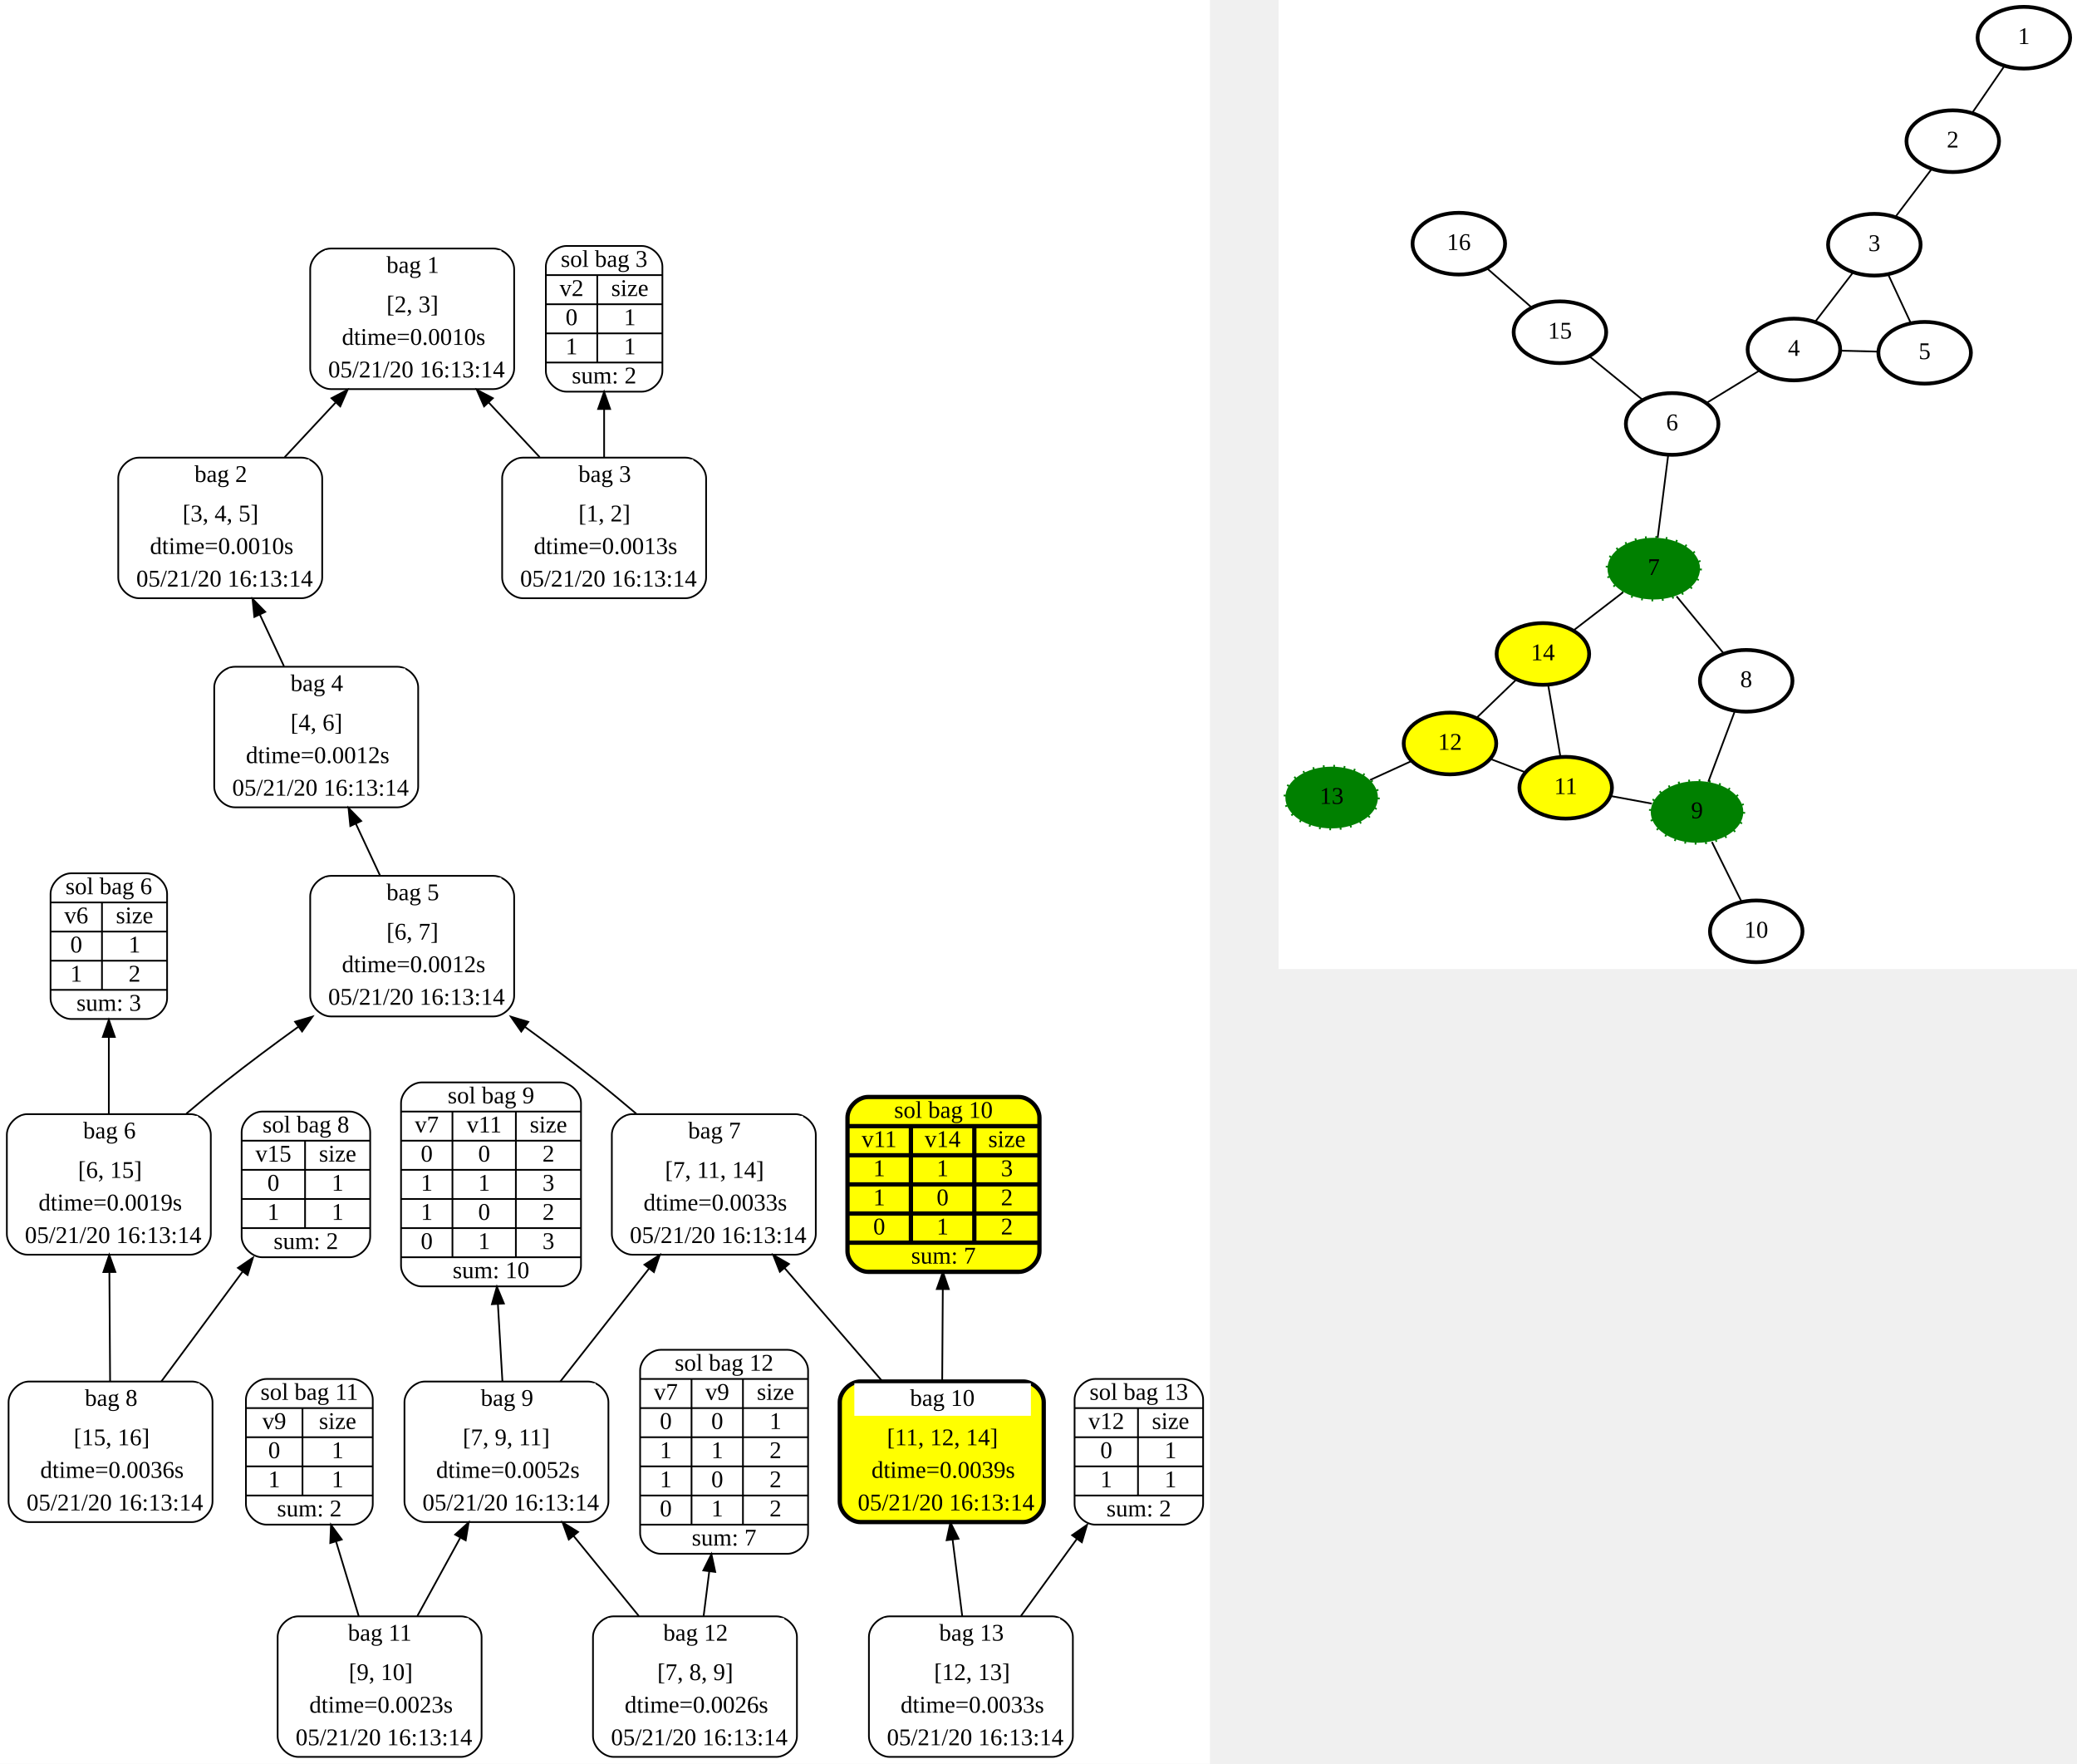
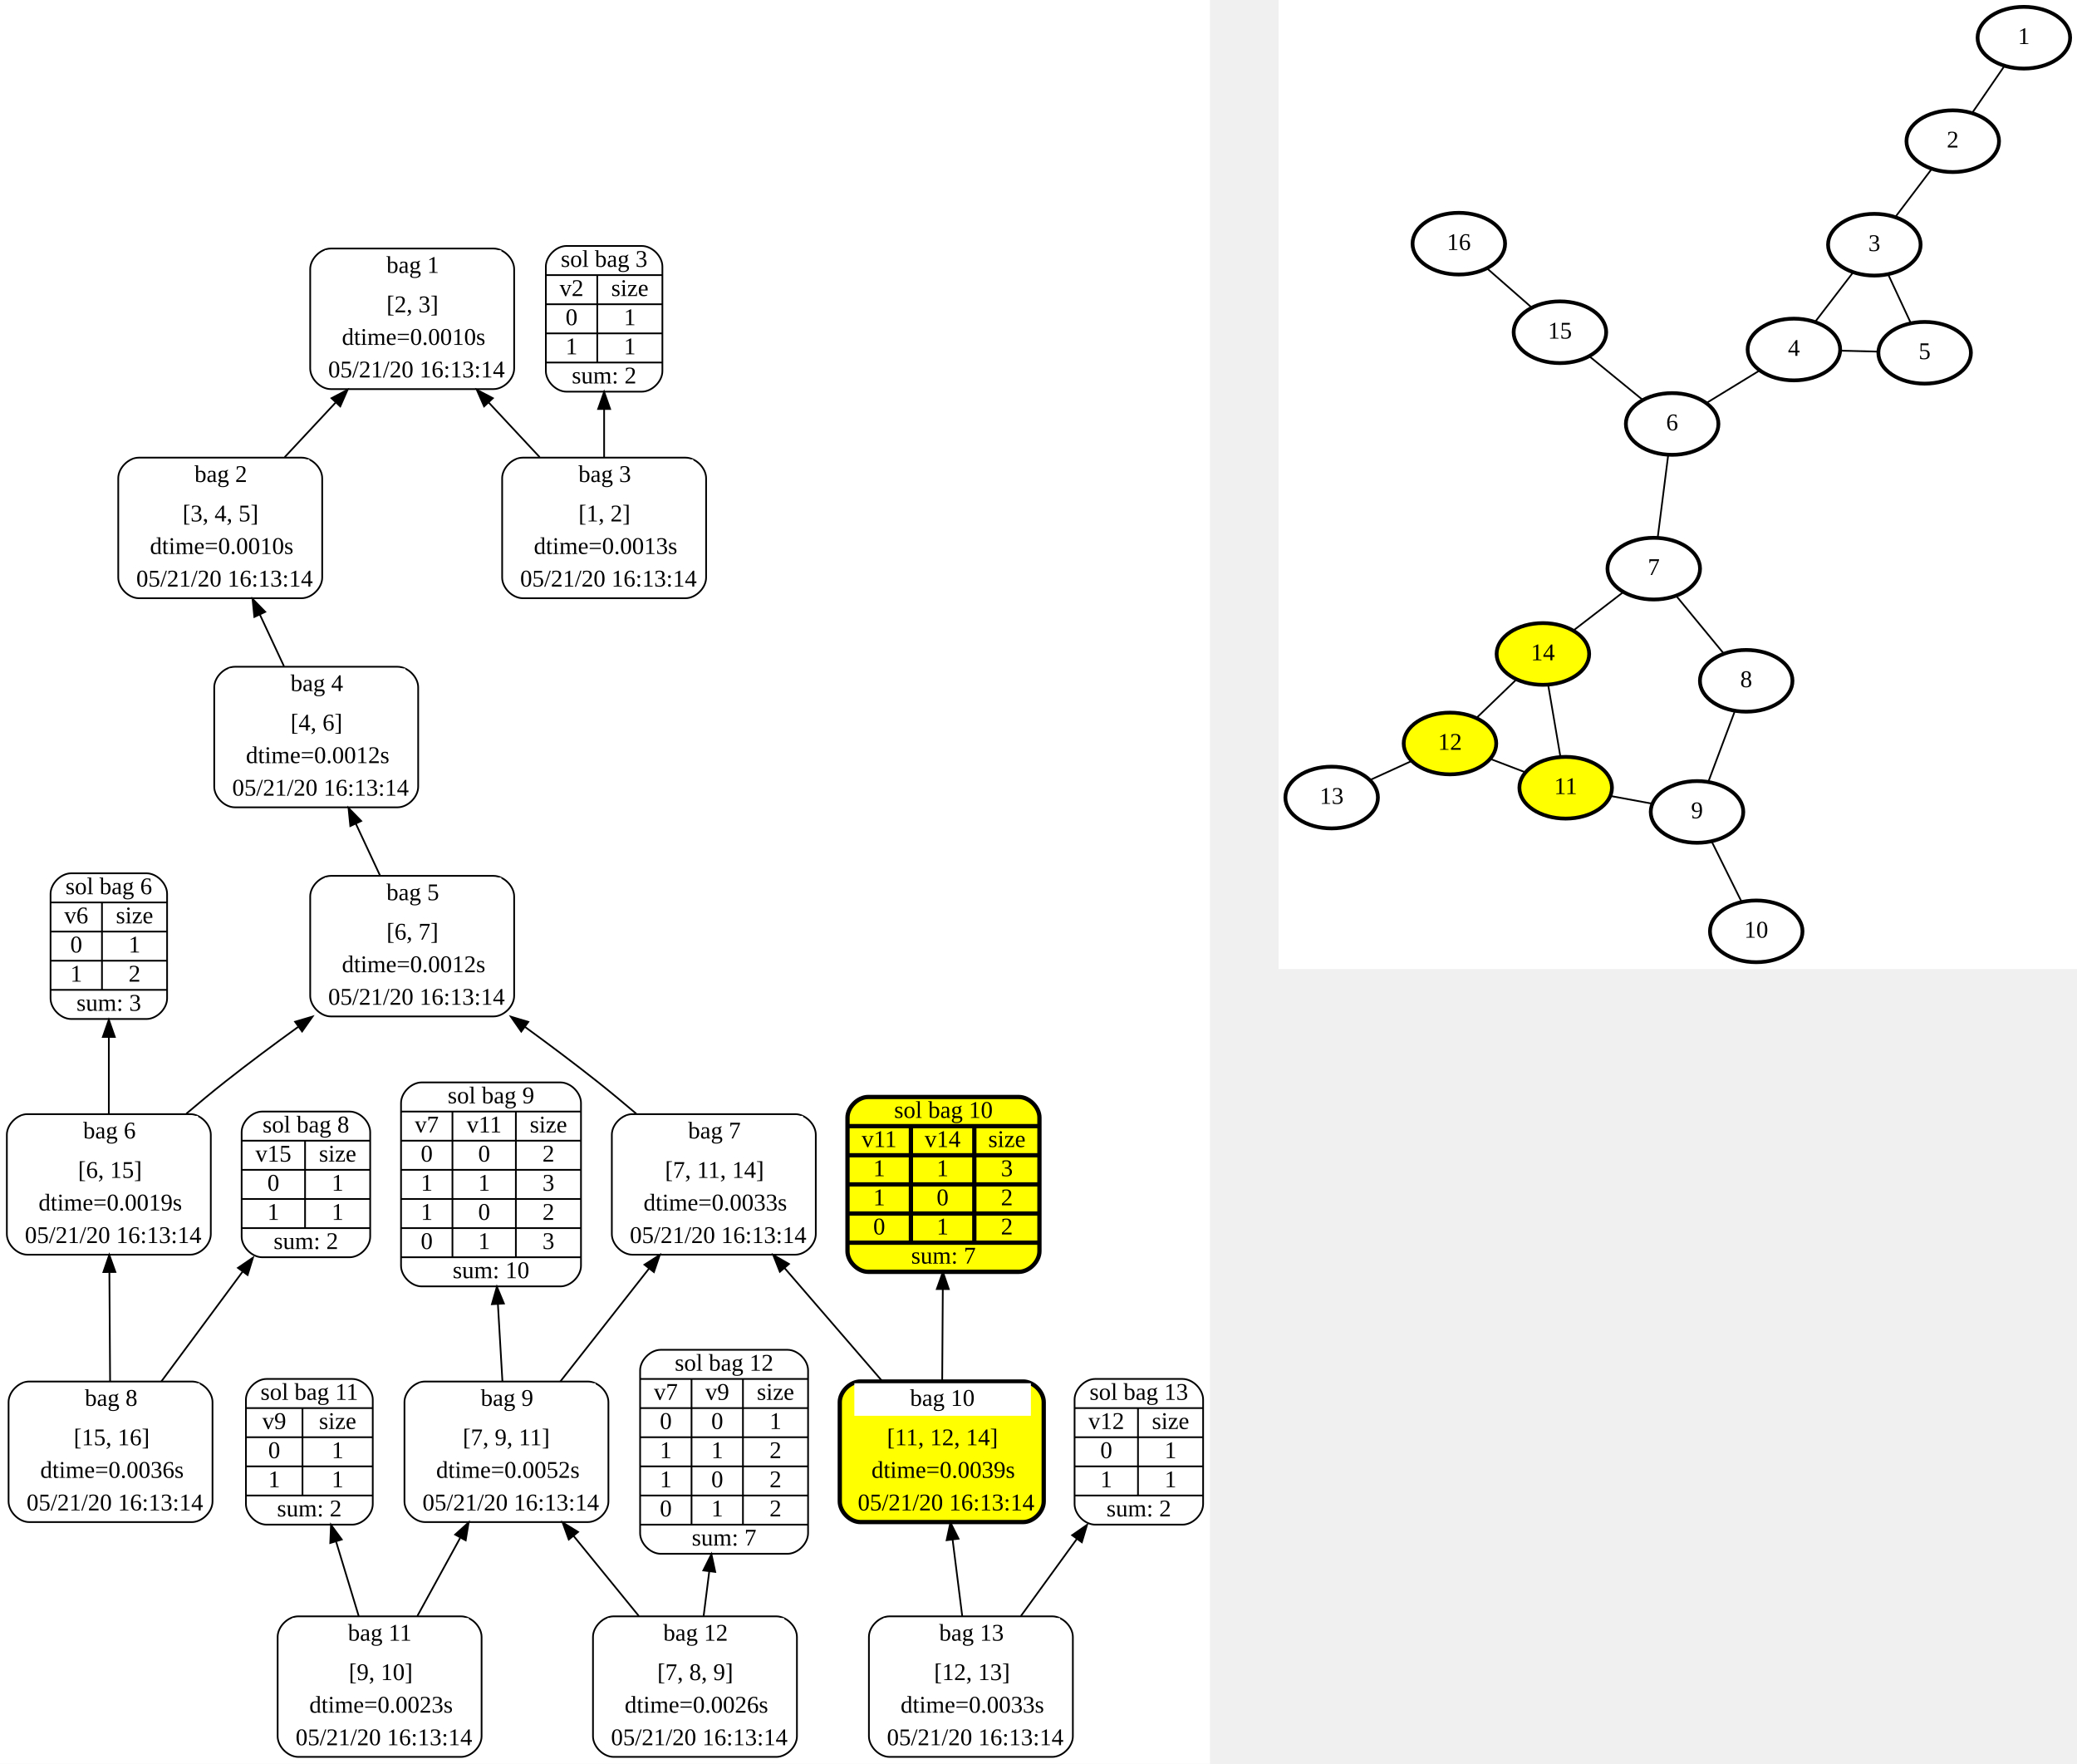
<svg xmlns="http://www.w3.org/2000/svg" viewBox="0.00 0.00 1211.9 1029.0" preserveAspectRatio="xMinYMin">
  <g id="graph0" class="graph" transform="scale(1 1) rotate(0) translate(4 1025)">
    <polygon fill="white" stroke="transparent" points="-4,4 -4,-1025 702,-1025 702,4 -4,4" />
    <g id="node1" class="node">
      <path fill="white" stroke="black" d="M284,-880C284,-880 189,-880 189,-880 183,-880 177,-874 177,-868 177,-868 177,-810 177,-810 177,-804 183,-798 189,-798 189,-798 284,-798 284,-798 290,-798 296,-804 296,-810 296,-810 296,-868 296,-868 296,-874 290,-880 284,-880" />
      <polygon fill="white" stroke="transparent" points="185.5,-860 185.5,-879 288.5,-879 288.5,-860 185.5,-860" />
      <text text-anchor="start" x="221.5" y="-865.8" font-family="Times New Roman,serif" font-size="14.00">bag 1</text>
      <text text-anchor="start" x="221.5" y="-842.8" font-family="Times New Roman,serif" font-size="14.00">[2, 3]</text>
      <text text-anchor="start" x="195.5" y="-823.8" font-family="Times New Roman,serif" font-size="14.00">dtime=0.0010s</text>
      <text text-anchor="start" x="187.5" y="-804.8" font-family="Times New Roman,serif" font-size="14.00">05/21/20 16:13:14</text>
    </g>
    <g id="node2" class="node">
      <path fill="white" stroke="black" d="M172,-758C172,-758 77,-758 77,-758 71,-758 65,-752 65,-746 65,-746 65,-688 65,-688 65,-682 71,-676 77,-676 77,-676 172,-676 172,-676 178,-676 184,-682 184,-688 184,-688 184,-746 184,-746 184,-752 178,-758 172,-758" />
      <polygon fill="white" stroke="transparent" points="73.5,-738 73.5,-757 176.5,-757 176.5,-738 73.5,-738" />
      <text text-anchor="start" x="109.5" y="-743.8" font-family="Times New Roman,serif" font-size="14.00">bag 2</text>
      <text text-anchor="start" x="102.5" y="-720.8" font-family="Times New Roman,serif" font-size="14.00">[3, 4, 5]</text>
      <text text-anchor="start" x="83.5" y="-701.8" font-family="Times New Roman,serif" font-size="14.00">dtime=0.0010s</text>
      <text text-anchor="start" x="75.5" y="-682.8" font-family="Times New Roman,serif" font-size="14.00">05/21/20 16:13:14</text>
    </g>
    <g id="edge1" class="edge">
      <path fill="none" stroke="black" d="M162.11,-758.29C171.62,-768.48 181.93,-779.53 191.75,-790.06" />
      <polygon fill="black" stroke="black" points="189.42,-792.69 198.8,-797.61 194.54,-787.91 189.42,-792.69" />
    </g>
    <g id="node3" class="node">
      <path fill="white" stroke="black" d="M396,-758C396,-758 301,-758 301,-758 295,-758 289,-752 289,-746 289,-746 289,-688 289,-688 289,-682 295,-676 301,-676 301,-676 396,-676 396,-676 402,-676 408,-682 408,-688 408,-688 408,-746 408,-746 408,-752 402,-758 396,-758" />
      <polygon fill="white" stroke="transparent" points="297.5,-738 297.5,-757 400.5,-757 400.5,-738 297.5,-738" />
      <text text-anchor="start" x="333.5" y="-743.8" font-family="Times New Roman,serif" font-size="14.00">bag 3</text>
      <text text-anchor="start" x="333.5" y="-720.8" font-family="Times New Roman,serif" font-size="14.00">[1, 2]</text>
      <text text-anchor="start" x="307.5" y="-701.8" font-family="Times New Roman,serif" font-size="14.00">dtime=0.0013s</text>
      <text text-anchor="start" x="299.5" y="-682.8" font-family="Times New Roman,serif" font-size="14.00">05/21/20 16:13:14</text>
    </g>
    <g id="edge2" class="edge">
      <path fill="none" stroke="black" d="M310.89,-758.29C301.38,-768.48 291.07,-779.53 281.25,-790.06" />
      <polygon fill="black" stroke="black" points="278.46,-787.91 274.2,-797.61 283.58,-792.69 278.46,-787.91" />
    </g>
    <g id="node20" class="node">
      <path fill="white" stroke="black" d="M326.5,-796.5C326.5,-796.5 370.5,-796.5 370.5,-796.5 376.5,-796.5 382.5,-802.5 382.5,-808.5 382.5,-808.5 382.5,-869.5 382.5,-869.5 382.5,-875.5 376.5,-881.5 370.5,-881.5 370.5,-881.5 326.5,-881.5 326.5,-881.5 320.5,-881.5 314.5,-875.5 314.5,-869.5 314.5,-869.5 314.5,-808.5 314.5,-808.5 314.5,-802.5 320.5,-796.5 326.5,-796.5" />
      <text text-anchor="middle" x="348.5" y="-869.3" font-family="Times New Roman,serif" font-size="14.00">sol bag 3</text>
      <text text-anchor="middle" x="329.5" y="-852.3" font-family="Times New Roman,serif" font-size="14.00">v2</text>
      <text text-anchor="middle" x="329.5" y="-835.3" font-family="Times New Roman,serif" font-size="14.00">0</text>
      <text text-anchor="middle" x="329.5" y="-818.3" font-family="Times New Roman,serif" font-size="14.00">1</text>
      <text text-anchor="middle" x="363.5" y="-852.3" font-family="Times New Roman,serif" font-size="14.00">size</text>
      <text text-anchor="middle" x="363.5" y="-835.3" font-family="Times New Roman,serif" font-size="14.00">1</text>
      <text text-anchor="middle" x="363.5" y="-818.3" font-family="Times New Roman,serif" font-size="14.00">1</text>
      <text text-anchor="middle" x="348.5" y="-801.3" font-family="Times New Roman,serif" font-size="14.00">sum: 2</text>
      <polyline fill="none" stroke="black" points="314.5,-864.5 382.5,-864.5 " />
      <polyline fill="none" stroke="black" points="314.5,-847.5 344.5,-847.5 " />
      <polyline fill="none" stroke="black" points="314.5,-830.5 344.5,-830.5 " />
      <polyline fill="none" stroke="black" points="344.5,-813.5 344.5,-864.5 " />
      <polyline fill="none" stroke="black" points="344.5,-847.5 382.5,-847.5 " />
      <polyline fill="none" stroke="black" points="344.5,-830.5 382.5,-830.5 " />
      <polyline fill="none" stroke="black" points="314.5,-813.5 382.5,-813.5 " />
    </g>
    <g id="edge19" class="edge">
      <path fill="none" stroke="black" d="M348.5,-758.29C348.5,-767.29 348.5,-776.96 348.5,-786.35" />
      <polygon fill="black" stroke="black" points="345,-786.38 348.5,-796.38 352,-786.38 345,-786.38" />
    </g>
    <g id="node4" class="node">
      <path fill="white" stroke="black" d="M228,-636C228,-636 133,-636 133,-636 127,-636 121,-630 121,-624 121,-624 121,-566 121,-566 121,-560 127,-554 133,-554 133,-554 228,-554 228,-554 234,-554 240,-560 240,-566 240,-566 240,-624 240,-624 240,-630 234,-636 228,-636" />
      <polygon fill="white" stroke="transparent" points="129.5,-616 129.5,-635 232.5,-635 232.5,-616 129.5,-616" />
      <text text-anchor="start" x="165.5" y="-621.8" font-family="Times New Roman,serif" font-size="14.00">bag 4</text>
      <text text-anchor="start" x="165.5" y="-598.8" font-family="Times New Roman,serif" font-size="14.00">[4, 6]</text>
      <text text-anchor="start" x="139.5" y="-579.8" font-family="Times New Roman,serif" font-size="14.00">dtime=0.0012s</text>
      <text text-anchor="start" x="131.5" y="-560.8" font-family="Times New Roman,serif" font-size="14.00">05/21/20 16:13:14</text>
    </g>
    <g id="edge3" class="edge">
      <path fill="none" stroke="black" d="M161.7,-636.29C157.17,-645.99 152.29,-656.46 147.59,-666.52" />
      <polygon fill="black" stroke="black" points="144.41,-665.07 143.35,-675.61 150.75,-668.03 144.41,-665.07" />
    </g>
    <g id="node5" class="node">
      <path fill="white" stroke="black" d="M284,-514C284,-514 189,-514 189,-514 183,-514 177,-508 177,-502 177,-502 177,-444 177,-444 177,-438 183,-432 189,-432 189,-432 284,-432 284,-432 290,-432 296,-438 296,-444 296,-444 296,-502 296,-502 296,-508 290,-514 284,-514" />
      <polygon fill="white" stroke="transparent" points="185.5,-494 185.5,-513 288.5,-513 288.5,-494 185.5,-494" />
      <text text-anchor="start" x="221.5" y="-499.8" font-family="Times New Roman,serif" font-size="14.00">bag 5</text>
      <text text-anchor="start" x="221.5" y="-476.8" font-family="Times New Roman,serif" font-size="14.00">[6, 7]</text>
      <text text-anchor="start" x="195.5" y="-457.8" font-family="Times New Roman,serif" font-size="14.00">dtime=0.0012s</text>
      <text text-anchor="start" x="187.5" y="-438.8" font-family="Times New Roman,serif" font-size="14.00">05/21/20 16:13:14</text>
    </g>
    <g id="edge4" class="edge">
      <path fill="none" stroke="black" d="M217.7,-514.29C213.17,-523.99 208.29,-534.46 203.59,-544.52" />
      <polygon fill="black" stroke="black" points="200.41,-543.07 199.35,-553.61 206.75,-546.03 200.41,-543.07" />
    </g>
    <g id="node6" class="node">
      <path fill="white" stroke="black" d="M107,-375C107,-375 12,-375 12,-375 6,-375 0,-369 0,-363 0,-363 0,-305 0,-305 0,-299 6,-293 12,-293 12,-293 107,-293 107,-293 113,-293 119,-299 119,-305 119,-305 119,-363 119,-363 119,-369 113,-375 107,-375" />
      <polygon fill="white" stroke="transparent" points="8.5,-355 8.5,-374 111.5,-374 111.5,-355 8.5,-355" />
      <text text-anchor="start" x="44.5" y="-360.8" font-family="Times New Roman,serif" font-size="14.00">bag 6</text>
      <text text-anchor="start" x="41.5" y="-337.8" font-family="Times New Roman,serif" font-size="14.00">[6, 15]</text>
      <text text-anchor="start" x="18.5" y="-318.8" font-family="Times New Roman,serif" font-size="14.00">dtime=0.0019s</text>
      <text text-anchor="start" x="10.5" y="-299.8" font-family="Times New Roman,serif" font-size="14.00">05/21/20 16:13:14</text>
    </g>
    <g id="edge5" class="edge">
      <path fill="none" stroke="black" d="M104.73,-375.27C112.24,-381.65 120.01,-388.1 127.5,-394 141.02,-404.66 155.82,-415.68 170.05,-425.95" />
      <polygon fill="black" stroke="black" points="168.17,-428.91 178.34,-431.9 172.26,-423.23 168.17,-428.91" />
    </g>
    <g id="node18" class="node">
      <path fill="white" stroke="black" d="M37.5,-430.5C37.5,-430.5 81.5,-430.5 81.5,-430.5 87.5,-430.5 93.5,-436.5 93.5,-442.5 93.5,-442.5 93.5,-503.5 93.5,-503.5 93.5,-509.5 87.5,-515.5 81.5,-515.5 81.5,-515.5 37.5,-515.5 37.5,-515.5 31.5,-515.5 25.5,-509.5 25.5,-503.5 25.5,-503.5 25.5,-442.5 25.5,-442.5 25.5,-436.5 31.5,-430.5 37.5,-430.5" />
      <text text-anchor="middle" x="59.5" y="-503.3" font-family="Times New Roman,serif" font-size="14.00">sol bag 6</text>
      <text text-anchor="middle" x="40.5" y="-486.3" font-family="Times New Roman,serif" font-size="14.00">v6</text>
      <text text-anchor="middle" x="40.5" y="-469.3" font-family="Times New Roman,serif" font-size="14.00">0</text>
      <text text-anchor="middle" x="40.5" y="-452.3" font-family="Times New Roman,serif" font-size="14.00">1</text>
      <text text-anchor="middle" x="74.5" y="-486.3" font-family="Times New Roman,serif" font-size="14.00">size</text>
      <text text-anchor="middle" x="74.5" y="-469.3" font-family="Times New Roman,serif" font-size="14.00">1</text>
      <text text-anchor="middle" x="74.5" y="-452.3" font-family="Times New Roman,serif" font-size="14.00">2</text>
      <text text-anchor="middle" x="59.5" y="-435.3" font-family="Times New Roman,serif" font-size="14.00">sum: 3</text>
      <polyline fill="none" stroke="black" points="25.5,-498.5 93.5,-498.5 " />
      <polyline fill="none" stroke="black" points="25.5,-481.5 55.5,-481.5 " />
      <polyline fill="none" stroke="black" points="25.5,-464.5 55.5,-464.5 " />
      <polyline fill="none" stroke="black" points="55.5,-447.5 55.5,-498.5 " />
      <polyline fill="none" stroke="black" points="55.5,-481.5 93.5,-481.5 " />
      <polyline fill="none" stroke="black" points="55.5,-464.5 93.5,-464.5 " />
      <polyline fill="none" stroke="black" points="25.5,-447.5 93.5,-447.5 " />
    </g>
    <g id="edge17" class="edge">
      <path fill="none" stroke="black" d="M59.5,-375.36C59.5,-389.34 59.5,-405.22 59.5,-420" />
      <polygon fill="black" stroke="black" points="56,-420.02 59.5,-430.02 63,-420.02 56,-420.02" />
    </g>
    <g id="node7" class="node">
      <path fill="white" stroke="black" d="M460,-375C460,-375 365,-375 365,-375 359,-375 353,-369 353,-363 353,-363 353,-305 353,-305 353,-299 359,-293 365,-293 365,-293 460,-293 460,-293 466,-293 472,-299 472,-305 472,-305 472,-363 472,-363 472,-369 466,-375 460,-375" />
      <polygon fill="white" stroke="transparent" points="361.5,-355 361.5,-374 464.5,-374 464.5,-355 361.5,-355" />
      <text text-anchor="start" x="397.5" y="-360.8" font-family="Times New Roman,serif" font-size="14.00">bag 7</text>
      <text text-anchor="start" x="384" y="-337.8" font-family="Times New Roman,serif" font-size="14.00">[7, 11, 14]</text>
      <text text-anchor="start" x="371.5" y="-318.8" font-family="Times New Roman,serif" font-size="14.00">dtime=0.0033s</text>
      <text text-anchor="start" x="363.5" y="-299.8" font-family="Times New Roman,serif" font-size="14.00">05/21/20 16:13:14</text>
    </g>
    <g id="edge6" class="edge">
      <path fill="none" stroke="black" d="M367.25,-375.24C359.75,-381.63 351.97,-388.08 344.5,-394 331.09,-404.63 316.41,-415.63 302.32,-425.89" />
      <polygon fill="black" stroke="black" points="300.14,-423.15 294.1,-431.85 304.25,-428.81 300.14,-423.15" />
    </g>
    <g id="node8" class="node">
      <path fill="white" stroke="black" d="M108,-219C108,-219 13,-219 13,-219 7,-219 1,-213 1,-207 1,-207 1,-149 1,-149 1,-143 7,-137 13,-137 13,-137 108,-137 108,-137 114,-137 120,-143 120,-149 120,-149 120,-207 120,-207 120,-213 114,-219 108,-219" />
      <polygon fill="white" stroke="transparent" points="9.5,-199 9.5,-218 112.5,-218 112.5,-199 9.5,-199" />
      <text text-anchor="start" x="45.5" y="-204.8" font-family="Times New Roman,serif" font-size="14.00">bag 8</text>
      <text text-anchor="start" x="39" y="-181.8" font-family="Times New Roman,serif" font-size="14.00">[15, 16]</text>
      <text text-anchor="start" x="19.5" y="-162.8" font-family="Times New Roman,serif" font-size="14.00">dtime=0.0036s</text>
      <text text-anchor="start" x="11.5" y="-143.8" font-family="Times New Roman,serif" font-size="14.00">05/21/20 16:13:14</text>
    </g>
    <g id="edge7" class="edge">
      <path fill="none" stroke="black" d="M60.24,-219.06C60.11,-238.5 59.96,-262.06 59.83,-282.7" />
      <polygon fill="black" stroke="black" points="56.33,-282.85 59.76,-292.87 63.33,-282.9 56.33,-282.85" />
    </g>
    <g id="node14" class="node">
      <path fill="white" stroke="black" d="M149,-291.5C149,-291.5 200,-291.5 200,-291.5 206,-291.5 212,-297.5 212,-303.5 212,-303.5 212,-364.5 212,-364.5 212,-370.5 206,-376.5 200,-376.5 200,-376.5 149,-376.5 149,-376.5 143,-376.5 137,-370.5 137,-364.5 137,-364.5 137,-303.5 137,-303.5 137,-297.5 143,-291.5 149,-291.5" />
      <text text-anchor="middle" x="174.5" y="-364.3" font-family="Times New Roman,serif" font-size="14.00">sol bag 8</text>
      <text text-anchor="middle" x="155.5" y="-347.3" font-family="Times New Roman,serif" font-size="14.00">v15</text>
      <text text-anchor="middle" x="155.5" y="-330.3" font-family="Times New Roman,serif" font-size="14.00">0</text>
      <text text-anchor="middle" x="155.5" y="-313.3" font-family="Times New Roman,serif" font-size="14.00">1</text>
      <text text-anchor="middle" x="193" y="-347.3" font-family="Times New Roman,serif" font-size="14.00">size</text>
      <text text-anchor="middle" x="193" y="-330.3" font-family="Times New Roman,serif" font-size="14.00">1</text>
      <text text-anchor="middle" x="193" y="-313.3" font-family="Times New Roman,serif" font-size="14.00">1</text>
      <text text-anchor="middle" x="174.5" y="-296.3" font-family="Times New Roman,serif" font-size="14.00">sum: 2</text>
      <polyline fill="none" stroke="black" points="137,-359.5 212,-359.5 " />
      <polyline fill="none" stroke="black" points="137,-342.5 174,-342.5 " />
      <polyline fill="none" stroke="black" points="137,-325.5 174,-325.5 " />
      <polyline fill="none" stroke="black" points="174,-308.5 174,-359.5 " />
      <polyline fill="none" stroke="black" points="174,-342.5 212,-342.5 " />
      <polyline fill="none" stroke="black" points="174,-325.5 212,-325.5 " />
      <polyline fill="none" stroke="black" points="137,-308.5 212,-308.5 " />
    </g>
    <g id="edge13" class="edge">
      <path fill="none" stroke="black" d="M90.15,-219.06C104.66,-238.65 122.25,-262.42 137.61,-283.17" />
      <polygon fill="black" stroke="black" points="134.84,-285.3 143.6,-291.26 140.46,-281.14 134.84,-285.3" />
    </g>
    <g id="node9" class="node">
      <path fill="white" stroke="black" d="M339,-219C339,-219 244,-219 244,-219 238,-219 232,-213 232,-207 232,-207 232,-149 232,-149 232,-143 238,-137 244,-137 244,-137 339,-137 339,-137 345,-137 351,-143 351,-149 351,-149 351,-207 351,-207 351,-213 345,-219 339,-219" />
      <polygon fill="white" stroke="transparent" points="240.5,-199 240.5,-218 343.5,-218 343.5,-199 240.5,-199" />
      <text text-anchor="start" x="276.5" y="-204.8" font-family="Times New Roman,serif" font-size="14.00">bag 9</text>
      <text text-anchor="start" x="266" y="-181.8" font-family="Times New Roman,serif" font-size="14.00">[7, 9, 11]</text>
      <text text-anchor="start" x="250.5" y="-162.8" font-family="Times New Roman,serif" font-size="14.00">dtime=0.0052s</text>
      <text text-anchor="start" x="242.5" y="-143.8" font-family="Times New Roman,serif" font-size="14.00">05/21/20 16:13:14</text>
    </g>
    <g id="edge8" class="edge">
      <path fill="none" stroke="black" d="M322.98,-219.06C338.81,-239.21 358.12,-263.79 374.74,-284.95" />
      <polygon fill="black" stroke="black" points="372.04,-287.17 380.97,-292.87 377.55,-282.85 372.04,-287.17" />
    </g>
    <g id="node19" class="node">
      <path fill="white" stroke="black" d="M242,-274.5C242,-274.5 323,-274.5 323,-274.5 329,-274.5 335,-280.5 335,-286.5 335,-286.5 335,-381.5 335,-381.5 335,-387.5 329,-393.5 323,-393.5 323,-393.5 242,-393.5 242,-393.5 236,-393.5 230,-387.5 230,-381.5 230,-381.5 230,-286.5 230,-286.5 230,-280.5 236,-274.5 242,-274.5" />
      <text text-anchor="middle" x="282.5" y="-381.3" font-family="Times New Roman,serif" font-size="14.00">sol bag 9</text>
      <text text-anchor="middle" x="245" y="-364.3" font-family="Times New Roman,serif" font-size="14.00">v7</text>
      <text text-anchor="middle" x="245" y="-347.3" font-family="Times New Roman,serif" font-size="14.00">0</text>
      <text text-anchor="middle" x="245" y="-330.3" font-family="Times New Roman,serif" font-size="14.00">1</text>
      <text text-anchor="middle" x="245" y="-313.3" font-family="Times New Roman,serif" font-size="14.00">1</text>
      <text text-anchor="middle" x="245" y="-296.3" font-family="Times New Roman,serif" font-size="14.00">0</text>
      <text text-anchor="middle" x="278.5" y="-364.3" font-family="Times New Roman,serif" font-size="14.00">v11</text>
      <text text-anchor="middle" x="278.5" y="-347.3" font-family="Times New Roman,serif" font-size="14.00">0</text>
      <text text-anchor="middle" x="278.5" y="-330.3" font-family="Times New Roman,serif" font-size="14.00">1</text>
      <text text-anchor="middle" x="278.5" y="-313.3" font-family="Times New Roman,serif" font-size="14.00">0</text>
      <text text-anchor="middle" x="278.5" y="-296.3" font-family="Times New Roman,serif" font-size="14.00">1</text>
      <text text-anchor="middle" x="316" y="-364.3" font-family="Times New Roman,serif" font-size="14.00">size</text>
      <text text-anchor="middle" x="316" y="-347.3" font-family="Times New Roman,serif" font-size="14.00">2</text>
      <text text-anchor="middle" x="316" y="-330.3" font-family="Times New Roman,serif" font-size="14.00">3</text>
      <text text-anchor="middle" x="316" y="-313.3" font-family="Times New Roman,serif" font-size="14.00">2</text>
      <text text-anchor="middle" x="316" y="-296.3" font-family="Times New Roman,serif" font-size="14.00">3</text>
      <text text-anchor="middle" x="282.5" y="-279.3" font-family="Times New Roman,serif" font-size="14.00">sum: 10</text>
      <polyline fill="none" stroke="black" points="230,-376.5 335,-376.5 " />
      <polyline fill="none" stroke="black" points="230,-359.5 260,-359.5 " />
      <polyline fill="none" stroke="black" points="230,-342.5 260,-342.5 " />
      <polyline fill="none" stroke="black" points="230,-325.5 260,-325.5 " />
      <polyline fill="none" stroke="black" points="230,-308.5 260,-308.5 " />
      <polyline fill="none" stroke="black" points="260,-291.5 260,-376.5 " />
      <polyline fill="none" stroke="black" points="260,-359.5 297,-359.5 " />
      <polyline fill="none" stroke="black" points="260,-342.5 297,-342.5 " />
      <polyline fill="none" stroke="black" points="260,-325.5 297,-325.5 " />
      <polyline fill="none" stroke="black" points="260,-308.5 297,-308.5 " />
      <polyline fill="none" stroke="black" points="297,-291.5 297,-376.5 " />
      <polyline fill="none" stroke="black" points="297,-359.5 335,-359.5 " />
      <polyline fill="none" stroke="black" points="297,-342.5 335,-342.5 " />
      <polyline fill="none" stroke="black" points="297,-325.5 335,-325.5 " />
      <polyline fill="none" stroke="black" points="297,-308.5 335,-308.5 " />
      <polyline fill="none" stroke="black" points="230,-291.5 335,-291.5 " />
    </g>
    <g id="edge18" class="edge">
      <path fill="none" stroke="black" d="M289.16,-219.06C288.35,-232.88 287.42,-248.77 286.52,-264.22" />
      <polygon fill="black" stroke="black" points="283.02,-264.1 285.93,-274.29 290.01,-264.51 283.02,-264.1" />
    </g>
    <g id="node10" class="node">
      <path fill="yellow" stroke="black" stroke-width="2.5" d="M593,-219C593,-219 498,-219 498,-219 492,-219 486,-213 486,-207 486,-207 486,-149 486,-149 486,-143 492,-137 498,-137 498,-137 593,-137 593,-137 599,-137 605,-143 605,-149 605,-149 605,-207 605,-207 605,-213 599,-219 593,-219" />
      <polygon fill="white" stroke="transparent" points="494.5,-199 494.5,-218 597.5,-218 597.5,-199 494.5,-199" />
      <text text-anchor="start" x="527" y="-204.8" font-family="Times New Roman,serif" font-size="14.00">bag 10</text>
      <text text-anchor="start" x="513.5" y="-181.8" font-family="Times New Roman,serif" font-size="14.00">[11, 12, 14]</text>
      <text text-anchor="start" x="504.5" y="-162.8" font-family="Times New Roman,serif" font-size="14.00">dtime=0.0039s</text>
      <text text-anchor="start" x="496.5" y="-143.8" font-family="Times New Roman,serif" font-size="14.00">05/21/20 16:13:14</text>
    </g>
    <g id="edge9" class="edge">
      <path fill="none" stroke="black" d="M510.9,-219.06C493.42,-239.3 472.09,-264 453.76,-285.23" />
      <polygon fill="black" stroke="black" points="451.04,-283.02 447.15,-292.87 456.34,-287.59 451.04,-283.02" />
    </g>
    <g id="node21" class="node">
      <path fill="yellow" stroke="black" stroke-width="2.5" d="M502.5,-283C502.5,-283 590.5,-283 590.5,-283 596.5,-283 602.5,-289 602.5,-295 602.5,-295 602.5,-373 602.5,-373 602.5,-379 596.5,-385 590.5,-385 590.5,-385 502.5,-385 502.5,-385 496.5,-385 490.5,-379 490.5,-373 490.5,-373 490.5,-295 490.5,-295 490.5,-289 496.5,-283 502.5,-283" />
      <text text-anchor="middle" x="546.5" y="-372.8" font-family="Times New Roman,serif" font-size="14.00">sol bag 10</text>
      <text text-anchor="middle" x="509" y="-355.8" font-family="Times New Roman,serif" font-size="14.00">v11</text>
      <text text-anchor="middle" x="509" y="-338.8" font-family="Times New Roman,serif" font-size="14.00">1</text>
      <text text-anchor="middle" x="509" y="-321.8" font-family="Times New Roman,serif" font-size="14.00">1</text>
      <text text-anchor="middle" x="509" y="-304.8" font-family="Times New Roman,serif" font-size="14.00">0</text>
      <text text-anchor="middle" x="546" y="-355.8" font-family="Times New Roman,serif" font-size="14.00">v14</text>
      <text text-anchor="middle" x="546" y="-338.8" font-family="Times New Roman,serif" font-size="14.00">1</text>
      <text text-anchor="middle" x="546" y="-321.8" font-family="Times New Roman,serif" font-size="14.00">0</text>
      <text text-anchor="middle" x="546" y="-304.8" font-family="Times New Roman,serif" font-size="14.00">1</text>
      <text text-anchor="middle" x="583.5" y="-355.8" font-family="Times New Roman,serif" font-size="14.00">size</text>
      <text text-anchor="middle" x="583.5" y="-338.8" font-family="Times New Roman,serif" font-size="14.00">3</text>
      <text text-anchor="middle" x="583.5" y="-321.8" font-family="Times New Roman,serif" font-size="14.00">2</text>
      <text text-anchor="middle" x="583.5" y="-304.8" font-family="Times New Roman,serif" font-size="14.00">2</text>
      <text text-anchor="middle" x="546.5" y="-287.8" font-family="Times New Roman,serif" font-size="14.00">sum: 7</text>
      <polyline fill="none" stroke="black" stroke-width="2.5" points="490.5,-368 602.5,-368 " />
      <polyline fill="none" stroke="black" stroke-width="2.5" points="490.5,-351 527.5,-351 " />
      <polyline fill="none" stroke="black" stroke-width="2.5" points="490.5,-334 527.5,-334 " />
      <polyline fill="none" stroke="black" stroke-width="2.5" points="490.5,-317 527.5,-317 " />
      <polyline fill="none" stroke="black" stroke-width="2.5" points="527.5,-300 527.5,-368 " />
      <polyline fill="none" stroke="black" stroke-width="2.5" points="527.5,-351 564.5,-351 " />
      <polyline fill="none" stroke="black" stroke-width="2.5" points="527.5,-334 564.5,-334 " />
      <polyline fill="none" stroke="black" stroke-width="2.5" points="527.5,-317 564.5,-317 " />
      <polyline fill="none" stroke="black" stroke-width="2.5" points="564.5,-300 564.5,-368 " />
      <polyline fill="none" stroke="black" stroke-width="2.5" points="564.5,-351 602.5,-351 " />
      <polyline fill="none" stroke="black" stroke-width="2.5" points="564.5,-334 602.5,-334 " />
      <polyline fill="none" stroke="black" stroke-width="2.5" points="564.5,-317 602.5,-317 " />
      <polyline fill="none" stroke="black" stroke-width="2.5" points="490.5,-300 602.5,-300 " />
    </g>
    <g id="edge20" class="edge">
      <path fill="none" stroke="black" d="M545.76,-219.06C545.87,-235.45 545.99,-254.77 546.11,-272.8" />
      <polygon fill="black" stroke="black" points="542.61,-272.96 546.17,-282.94 549.61,-272.92 542.61,-272.96" />
    </g>
    <g id="node11" class="node">
      <path fill="white" stroke="black" d="M265,-82C265,-82 170,-82 170,-82 164,-82 158,-76 158,-70 158,-70 158,-12 158,-12 158,-6 164,0 170,0 170,0 265,0 265,0 271,0 277,-6 277,-12 277,-12 277,-70 277,-70 277,-76 271,-82 265,-82" />
      <polygon fill="white" stroke="transparent" points="166.5,-62 166.5,-81 269.5,-81 269.5,-62 166.5,-62" />
      <text text-anchor="start" x="199" y="-67.8" font-family="Times New Roman,serif" font-size="14.00">bag 11</text>
      <text text-anchor="start" x="199.5" y="-44.8" font-family="Times New Roman,serif" font-size="14.00">[9, 10]</text>
      <text text-anchor="start" x="176.5" y="-25.8" font-family="Times New Roman,serif" font-size="14.00">dtime=0.0023s</text>
      <text text-anchor="start" x="168.5" y="-6.8" font-family="Times New Roman,serif" font-size="14.00">05/21/20 16:13:14</text>
    </g>
    <g id="edge10" class="edge">
      <path fill="none" stroke="black" d="M239.5,-82.14C247.33,-96.43 256.25,-112.69 264.45,-127.66" />
      <polygon fill="black" stroke="black" points="261.58,-129.7 269.45,-136.78 267.72,-126.33 261.58,-129.7" />
    </g>
    <g id="node15" class="node">
      <path fill="white" stroke="black" d="M151.5,-135.5C151.5,-135.5 201.5,-135.5 201.5,-135.5 207.5,-135.5 213.5,-141.5 213.5,-147.5 213.5,-147.5 213.5,-208.5 213.5,-208.5 213.5,-214.5 207.5,-220.5 201.5,-220.5 201.5,-220.5 151.5,-220.5 151.5,-220.5 145.5,-220.5 139.5,-214.5 139.5,-208.5 139.5,-208.5 139.5,-147.5 139.5,-147.5 139.5,-141.5 145.5,-135.5 151.5,-135.5" />
      <text text-anchor="middle" x="176.5" y="-208.3" font-family="Times New Roman,serif" font-size="14.00">sol bag 11</text>
      <text text-anchor="middle" x="156" y="-191.3" font-family="Times New Roman,serif" font-size="14.00">v9</text>
      <text text-anchor="middle" x="156" y="-174.3" font-family="Times New Roman,serif" font-size="14.00">0</text>
      <text text-anchor="middle" x="156" y="-157.3" font-family="Times New Roman,serif" font-size="14.00">1</text>
      <text text-anchor="middle" x="193" y="-191.3" font-family="Times New Roman,serif" font-size="14.00">size</text>
      <text text-anchor="middle" x="193" y="-174.3" font-family="Times New Roman,serif" font-size="14.00">1</text>
      <text text-anchor="middle" x="193" y="-157.3" font-family="Times New Roman,serif" font-size="14.00">1</text>
      <text text-anchor="middle" x="176.5" y="-140.3" font-family="Times New Roman,serif" font-size="14.00">sum: 2</text>
      <polyline fill="none" stroke="black" points="139.5,-203.5 213.5,-203.5 " />
      <polyline fill="none" stroke="black" points="139.5,-186.5 172.5,-186.5 " />
      <polyline fill="none" stroke="black" points="139.5,-169.5 172.5,-169.5 " />
      <polyline fill="none" stroke="black" points="172.5,-152.5 172.5,-203.5 " />
      <polyline fill="none" stroke="black" points="172.5,-186.5 213.5,-186.5 " />
      <polyline fill="none" stroke="black" points="172.5,-169.5 213.5,-169.5 " />
      <polyline fill="none" stroke="black" points="139.5,-152.5 213.5,-152.5 " />
    </g>
    <g id="edge14" class="edge">
      <path fill="none" stroke="black" d="M205.31,-82.14C201.17,-95.78 196.48,-111.21 192.11,-125.61" />
      <polygon fill="black" stroke="black" points="188.7,-124.79 189.14,-135.38 195.4,-126.83 188.7,-124.79" />
    </g>
    <g id="node12" class="node">
      <path fill="white" stroke="black" d="M449,-82C449,-82 354,-82 354,-82 348,-82 342,-76 342,-70 342,-70 342,-12 342,-12 342,-6 348,0 354,0 354,0 449,0 449,0 455,0 461,-6 461,-12 461,-12 461,-70 461,-70 461,-76 455,-82 449,-82" />
      <polygon fill="white" stroke="transparent" points="350.5,-62 350.5,-81 453.5,-81 453.5,-62 350.5,-62" />
      <text text-anchor="start" x="383" y="-67.8" font-family="Times New Roman,serif" font-size="14.00">bag 12</text>
      <text text-anchor="start" x="379.5" y="-44.8" font-family="Times New Roman,serif" font-size="14.00">[7, 8, 9]</text>
      <text text-anchor="start" x="360.5" y="-25.8" font-family="Times New Roman,serif" font-size="14.00">dtime=0.0026s</text>
      <text text-anchor="start" x="352.5" y="-6.8" font-family="Times New Roman,serif" font-size="14.00">05/21/20 16:13:14</text>
    </g>
    <g id="edge11" class="edge">
      <path fill="none" stroke="black" d="M368.79,-82.14C356.82,-96.83 343.15,-113.61 330.67,-128.92" />
      <polygon fill="black" stroke="black" points="327.87,-126.82 324.27,-136.78 333.3,-131.24 327.87,-126.82" />
    </g>
    <g id="node16" class="node">
      <path fill="white" stroke="black" d="M381.5,-118.5C381.5,-118.5 455.5,-118.5 455.5,-118.5 461.5,-118.5 467.5,-124.5 467.5,-130.5 467.5,-130.5 467.5,-225.5 467.5,-225.5 467.5,-231.5 461.5,-237.5 455.5,-237.5 455.5,-237.5 381.5,-237.5 381.5,-237.5 375.5,-237.5 369.5,-231.5 369.5,-225.5 369.5,-225.5 369.5,-130.5 369.5,-130.5 369.5,-124.5 375.5,-118.5 381.5,-118.5" />
      <text text-anchor="middle" x="418.5" y="-225.3" font-family="Times New Roman,serif" font-size="14.00">sol bag 12</text>
      <text text-anchor="middle" x="384.5" y="-208.3" font-family="Times New Roman,serif" font-size="14.00">v7</text>
      <text text-anchor="middle" x="384.5" y="-191.3" font-family="Times New Roman,serif" font-size="14.00">0</text>
      <text text-anchor="middle" x="384.5" y="-174.3" font-family="Times New Roman,serif" font-size="14.00">1</text>
      <text text-anchor="middle" x="384.5" y="-157.3" font-family="Times New Roman,serif" font-size="14.00">1</text>
      <text text-anchor="middle" x="384.5" y="-140.3" font-family="Times New Roman,serif" font-size="14.00">0</text>
      <text text-anchor="middle" x="414.5" y="-208.3" font-family="Times New Roman,serif" font-size="14.00">v9</text>
      <text text-anchor="middle" x="414.5" y="-191.3" font-family="Times New Roman,serif" font-size="14.00">0</text>
      <text text-anchor="middle" x="414.5" y="-174.3" font-family="Times New Roman,serif" font-size="14.00">1</text>
      <text text-anchor="middle" x="414.5" y="-157.3" font-family="Times New Roman,serif" font-size="14.00">0</text>
      <text text-anchor="middle" x="414.5" y="-140.3" font-family="Times New Roman,serif" font-size="14.00">1</text>
      <text text-anchor="middle" x="448.5" y="-208.3" font-family="Times New Roman,serif" font-size="14.00">size</text>
      <text text-anchor="middle" x="448.5" y="-191.3" font-family="Times New Roman,serif" font-size="14.00">1</text>
      <text text-anchor="middle" x="448.5" y="-174.3" font-family="Times New Roman,serif" font-size="14.00">2</text>
      <text text-anchor="middle" x="448.5" y="-157.3" font-family="Times New Roman,serif" font-size="14.00">2</text>
      <text text-anchor="middle" x="448.5" y="-140.3" font-family="Times New Roman,serif" font-size="14.00">2</text>
      <text text-anchor="middle" x="418.5" y="-123.3" font-family="Times New Roman,serif" font-size="14.00">sum: 7</text>
      <polyline fill="none" stroke="black" points="369.5,-220.5 467.5,-220.5 " />
      <polyline fill="none" stroke="black" points="369.5,-203.5 399.5,-203.5 " />
      <polyline fill="none" stroke="black" points="369.5,-186.5 399.5,-186.5 " />
      <polyline fill="none" stroke="black" points="369.5,-169.5 399.5,-169.5 " />
      <polyline fill="none" stroke="black" points="369.5,-152.5 399.5,-152.5 " />
      <polyline fill="none" stroke="black" points="399.5,-135.5 399.5,-220.5 " />
      <polyline fill="none" stroke="black" points="399.5,-203.5 429.5,-203.5 " />
      <polyline fill="none" stroke="black" points="399.5,-186.5 429.5,-186.5 " />
      <polyline fill="none" stroke="black" points="399.5,-169.5 429.5,-169.5 " />
      <polyline fill="none" stroke="black" points="399.5,-152.5 429.5,-152.5 " />
      <polyline fill="none" stroke="black" points="429.5,-135.5 429.5,-220.5 " />
      <polyline fill="none" stroke="black" points="429.5,-203.5 467.5,-203.5 " />
      <polyline fill="none" stroke="black" points="429.5,-186.5 467.5,-186.5 " />
      <polyline fill="none" stroke="black" points="429.5,-169.5 467.5,-169.5 " />
      <polyline fill="none" stroke="black" points="429.5,-152.5 467.5,-152.5 " />
      <polyline fill="none" stroke="black" points="369.5,-135.5 467.5,-135.5 " />
    </g>
    <g id="edge15" class="edge">
      <path fill="none" stroke="black" d="M406.55,-82.14C407.59,-90.38 408.71,-99.28 409.84,-108.21" />
      <polygon fill="black" stroke="black" points="406.38,-108.79 411.11,-118.28 413.33,-107.92 406.38,-108.79" />
    </g>
    <g id="node13" class="node">
      <path fill="white" stroke="black" d="M610,-82C610,-82 515,-82 515,-82 509,-82 503,-76 503,-70 503,-70 503,-12 503,-12 503,-6 509,0 515,0 515,0 610,0 610,0 616,0 622,-6 622,-12 622,-12 622,-70 622,-70 622,-76 616,-82 610,-82" />
      <polygon fill="white" stroke="transparent" points="511.5,-62 511.5,-81 614.5,-81 614.5,-62 511.5,-62" />
      <text text-anchor="start" x="544" y="-67.8" font-family="Times New Roman,serif" font-size="14.00">bag 13</text>
      <text text-anchor="start" x="541" y="-44.8" font-family="Times New Roman,serif" font-size="14.00">[12, 13]</text>
      <text text-anchor="start" x="521.5" y="-25.8" font-family="Times New Roman,serif" font-size="14.00">dtime=0.0033s</text>
      <text text-anchor="start" x="513.5" y="-6.8" font-family="Times New Roman,serif" font-size="14.00">05/21/20 16:13:14</text>
    </g>
    <g id="edge12" class="edge">
      <path fill="none" stroke="black" d="M557.45,-82.14C555.68,-96.16 553.68,-112.07 551.82,-126.81" />
      <polygon fill="black" stroke="black" points="548.34,-126.42 550.56,-136.78 555.29,-127.3 548.34,-126.42" />
    </g>
    <g id="node17" class="node">
      <path fill="white" stroke="black" d="M635,-135.5C635,-135.5 686,-135.5 686,-135.5 692,-135.5 698,-141.5 698,-147.5 698,-147.5 698,-208.5 698,-208.5 698,-214.5 692,-220.5 686,-220.5 686,-220.5 635,-220.5 635,-220.5 629,-220.5 623,-214.5 623,-208.5 623,-208.5 623,-147.5 623,-147.5 623,-141.5 629,-135.5 635,-135.5" />
      <text text-anchor="middle" x="660.5" y="-208.3" font-family="Times New Roman,serif" font-size="14.00">sol bag 13</text>
      <text text-anchor="middle" x="641.5" y="-191.3" font-family="Times New Roman,serif" font-size="14.00">v12</text>
      <text text-anchor="middle" x="641.5" y="-174.3" font-family="Times New Roman,serif" font-size="14.00">0</text>
      <text text-anchor="middle" x="641.5" y="-157.3" font-family="Times New Roman,serif" font-size="14.00">1</text>
      <text text-anchor="middle" x="679" y="-191.3" font-family="Times New Roman,serif" font-size="14.00">size</text>
      <text text-anchor="middle" x="679" y="-174.3" font-family="Times New Roman,serif" font-size="14.00">1</text>
      <text text-anchor="middle" x="679" y="-157.3" font-family="Times New Roman,serif" font-size="14.00">1</text>
      <text text-anchor="middle" x="660.5" y="-140.3" font-family="Times New Roman,serif" font-size="14.00">sum: 2</text>
      <polyline fill="none" stroke="black" points="623,-203.5 698,-203.5 " />
      <polyline fill="none" stroke="black" points="623,-186.5 660,-186.5 " />
      <polyline fill="none" stroke="black" points="623,-169.5 660,-169.5 " />
      <polyline fill="none" stroke="black" points="660,-152.5 660,-203.5 " />
      <polyline fill="none" stroke="black" points="660,-186.5 698,-186.5 " />
      <polyline fill="none" stroke="black" points="660,-169.5 698,-169.5 " />
      <polyline fill="none" stroke="black" points="623,-152.5 698,-152.5 " />
    </g>
    <g id="edge16" class="edge">
      <path fill="none" stroke="black" d="M591.64,-82.14C601.92,-96.3 613.61,-112.4 624.4,-127.27" />
      <polygon fill="black" stroke="black" points="621.58,-129.34 630.28,-135.38 627.24,-125.23 621.58,-129.34" />
    </g>
  </g>
  <g id="graph0" class="graph" transform="scale(1 1) rotate(0) translate(238.772 295.4) translate(746 0)">
    <polygon fill="white" stroke="none" points="-238.772,269.962 -238.772,-295.4 227.123,-295.4 227.123,269.962 -238.772,269.962" />
    <g id="node1" class="node">
      <ellipse fill="none" stroke="black" stroke-width="2.2" cx="-9.097" cy="-48.053" rx="27" ry="18" />
      <text text-anchor="middle" x="-9.097" y="-44.353" font-family="Times New Roman,serif" font-size="14.00">6</text>
    </g>
    <g id="node2" class="node">
      <ellipse fill="none" stroke="black" stroke-width="2.2" cx="-74.578" cy="-101.562" rx="27" ry="18" />
      <text text-anchor="middle" x="-74.578" y="-97.862" font-family="Times New Roman,serif" font-size="14.00">15</text>
    </g>
    <g id="edge1" class="edge">
      <path fill="none" stroke="black" d="M-26.302,-62.112C-35.85,-69.915 -47.695,-79.594 -57.261,-87.411" />
    </g>
    <g id="node6" class="node">
-       <ellipse fill="green" stroke="green" stroke-width="2.2" stroke-dasharray="1,5" cx="-19.825" cy="36.352" rx="27" ry="18" />
+       <ellipse fill="none" stroke="black" stroke-width="2.2" cx="-19.825" cy="36.352" rx="27" ry="18" />
      <text text-anchor="middle" x="-19.825" y="40.052" font-family="Times New Roman,serif" font-size="14.00">7</text>
    </g>
    <g id="edge14" class="edge">
      <path fill="none" stroke="black" d="M-11.425,-29.738C-13.237,-15.484 -15.737,4.192 -17.538,18.363" />
    </g>
    <g id="node16" class="node">
      <ellipse fill="none" stroke="black" stroke-width="2.2" cx="-133.568" cy="-153.241" rx="27" ry="18" />
      <text text-anchor="middle" x="-133.568" y="-149.541" font-family="Times New Roman,serif" font-size="14.00">16</text>
    </g>
    <g id="edge15" class="edge">
      <path fill="none" stroke="black" d="M-91.01,-115.958C-99.055,-123.006 -108.726,-131.478 -116.814,-138.564" />
    </g>
    <g id="node3" class="node">
      <ellipse fill="none" stroke="black" stroke-width="2.2" cx="108.878" cy="-152.627" rx="27" ry="18" />
      <text text-anchor="middle" x="108.878" y="-148.927" font-family="Times New Roman,serif" font-size="14.00">3</text>
    </g>
    <g id="node4" class="node">
      <ellipse fill="none" stroke="black" stroke-width="2.2" cx="61.948" cy="-91.486" rx="27" ry="18" />
      <text text-anchor="middle" x="61.948" y="-87.786" font-family="Times New Roman,serif" font-size="14.00">4</text>
    </g>
    <g id="edge2" class="edge">
      <path fill="none" stroke="black" d="M96.548,-136.563C89.704,-127.647 81.215,-116.588 74.359,-107.655" />
    </g>
    <g id="node15" class="node">
      <ellipse fill="none" stroke="black" stroke-width="2.2" cx="154.632" cy="-213.024" rx="27" ry="18" />
      <text text-anchor="middle" x="154.632" y="-209.324" font-family="Times New Roman,serif" font-size="14.00">2</text>
    </g>
    <g id="edge16" class="edge">
      <path fill="none" stroke="black" d="M121.139,-168.812C127.704,-177.478 135.767,-188.122 142.337,-196.794" />
    </g>
    <g id="edge5" class="edge">
      <path fill="none" stroke="black" d="M41.779,-79.156C32.098,-73.237 20.532,-66.167 10.876,-60.263" />
    </g>
    <g id="node5" class="node">
      <ellipse fill="yellow" stroke="black" stroke-width="2.2" cx="-84.512" cy="86.129" rx="27" ry="18" />
      <text text-anchor="middle" x="-84.512" y="89.829" font-family="Times New Roman,serif" font-size="14.00">14</text>
    </g>
    <g id="edge3" class="edge">
      <path fill="none" stroke="black" d="M-66.493,72.263C-57.521,65.359 -46.706,57.037 -37.747,50.143" />
    </g>
    <g id="node8" class="node">
      <ellipse fill="yellow" stroke="black" stroke-width="2.2" cx="-138.734" cy="138.363" rx="27" ry="18" />
      <text text-anchor="middle" x="-138.734" y="142.063" font-family="Times New Roman,serif" font-size="14.00">12</text>
    </g>
    <g id="edge12" class="edge">
      <path fill="none" stroke="black" d="M-99.905,100.957C-107.169,107.955 -115.822,116.291 -123.115,123.316" />
    </g>
    <g id="node7" class="node">
      <ellipse fill="none" stroke="black" stroke-width="2.2" cx="138.229" cy="-89.582" rx="27" ry="18" />
      <text text-anchor="middle" x="138.229" y="-85.882" font-family="Times New Roman,serif" font-size="14.00">5</text>
    </g>
    <g id="edge11" class="edge">
      <path fill="none" stroke="black" d="M130.209,-106.81C126.067,-115.705 121.029,-126.528 116.889,-135.421" />
    </g>
    <g id="edge4" class="edge">
      <path fill="none" stroke="black" d="M111.12,-90.259C103.926,-90.439 96.159,-90.632 88.969,-90.812" />
    </g>
    <g id="node9" class="node">
-       <ellipse fill="green" stroke="green" stroke-width="2.2" stroke-dasharray="1,5" cx="-207.772" cy="169.898" rx="27" ry="18" />
+       <ellipse fill="none" stroke="black" stroke-width="2.2" cx="-207.772" cy="169.898" rx="27" ry="18" />
      <text text-anchor="middle" x="-207.772" y="173.598" font-family="Times New Roman,serif" font-size="14.00">13</text>
    </g>
    <g id="edge6" class="edge">
      <path fill="none" stroke="black" d="M-161.34,148.689C-169.047,152.21 -177.658,156.143 -185.351,159.657" />
    </g>
    <g id="node13" class="node">
      <ellipse fill="yellow" stroke="black" stroke-width="2.2" cx="-71.216" cy="164.175" rx="27" ry="18" />
      <text text-anchor="middle" x="-71.216" y="167.875" font-family="Times New Roman,serif" font-size="14.00">11</text>
    </g>
    <g id="edge17" class="edge">
      <path fill="none" stroke="black" d="M-115.119,147.391C-108.579,149.892 -101.478,152.606 -94.931,155.109" />
    </g>
    <g id="node10" class="node">
      <ellipse fill="none" stroke="black" stroke-width="2.2" cx="34.113" cy="101.8" rx="27" ry="18" />
      <text text-anchor="middle" x="34.113" y="105.5" font-family="Times New Roman,serif" font-size="14.00">8</text>
    </g>
    <g id="edge18" class="edge">
      <path fill="none" stroke="black" d="M21.056,85.957C12.701,75.819 1.891,62.703 -6.513,52.504" />
    </g>
    <g id="node11" class="node">
-       <ellipse fill="green" stroke="green" stroke-width="2.2" stroke-dasharray="1,5" cx="5.413" cy="178.295" rx="27" ry="18" />
+       <ellipse fill="none" stroke="black" stroke-width="2.2" cx="5.413" cy="178.295" rx="27" ry="18" />
      <text text-anchor="middle" x="5.413" y="181.995" font-family="Times New Roman,serif" font-size="14.00">9</text>
    </g>
    <g id="edge7" class="edge">
      <path fill="none" stroke="black" d="M27.456,119.542C22.82,131.9 16.662,148.313 12.033,160.65" />
    </g>
    <g id="edge9" class="edge">
      <path fill="none" stroke="black" d="M-20.958,173.436C-28.751,172 -37.276,170.429 -45.056,168.996" />
    </g>
    <g id="node12" class="node">
      <ellipse fill="none" stroke="black" stroke-width="2.2" cx="39.965" cy="247.962" rx="27" ry="18" />
      <text text-anchor="middle" x="39.965" y="251.662" font-family="Times New Roman,serif" font-size="14.00">10</text>
    </g>
    <g id="edge8" class="edge">
      <path fill="none" stroke="black" d="M31.424,230.741C26.148,220.104 19.398,206.492 14.096,195.802" />
    </g>
    <g id="edge10" class="edge">
      <path fill="none" stroke="black" d="M-74.3,146.074C-76.448,133.465 -79.301,116.719 -81.445,104.132" />
    </g>
    <g id="node14" class="node">
      <ellipse fill="none" stroke="black" stroke-width="2.2" cx="196.123" cy="-273.4" rx="27" ry="18" />
      <text text-anchor="middle" x="196.123" y="-269.7" font-family="Times New Roman,serif" font-size="14.00">1</text>
    </g>
    <g id="edge13" class="edge">
      <path fill="none" stroke="black" d="M184.786,-256.902C178.931,-248.383 171.809,-238.018 165.956,-229.502" />
    </g>
  </g>
</svg>
